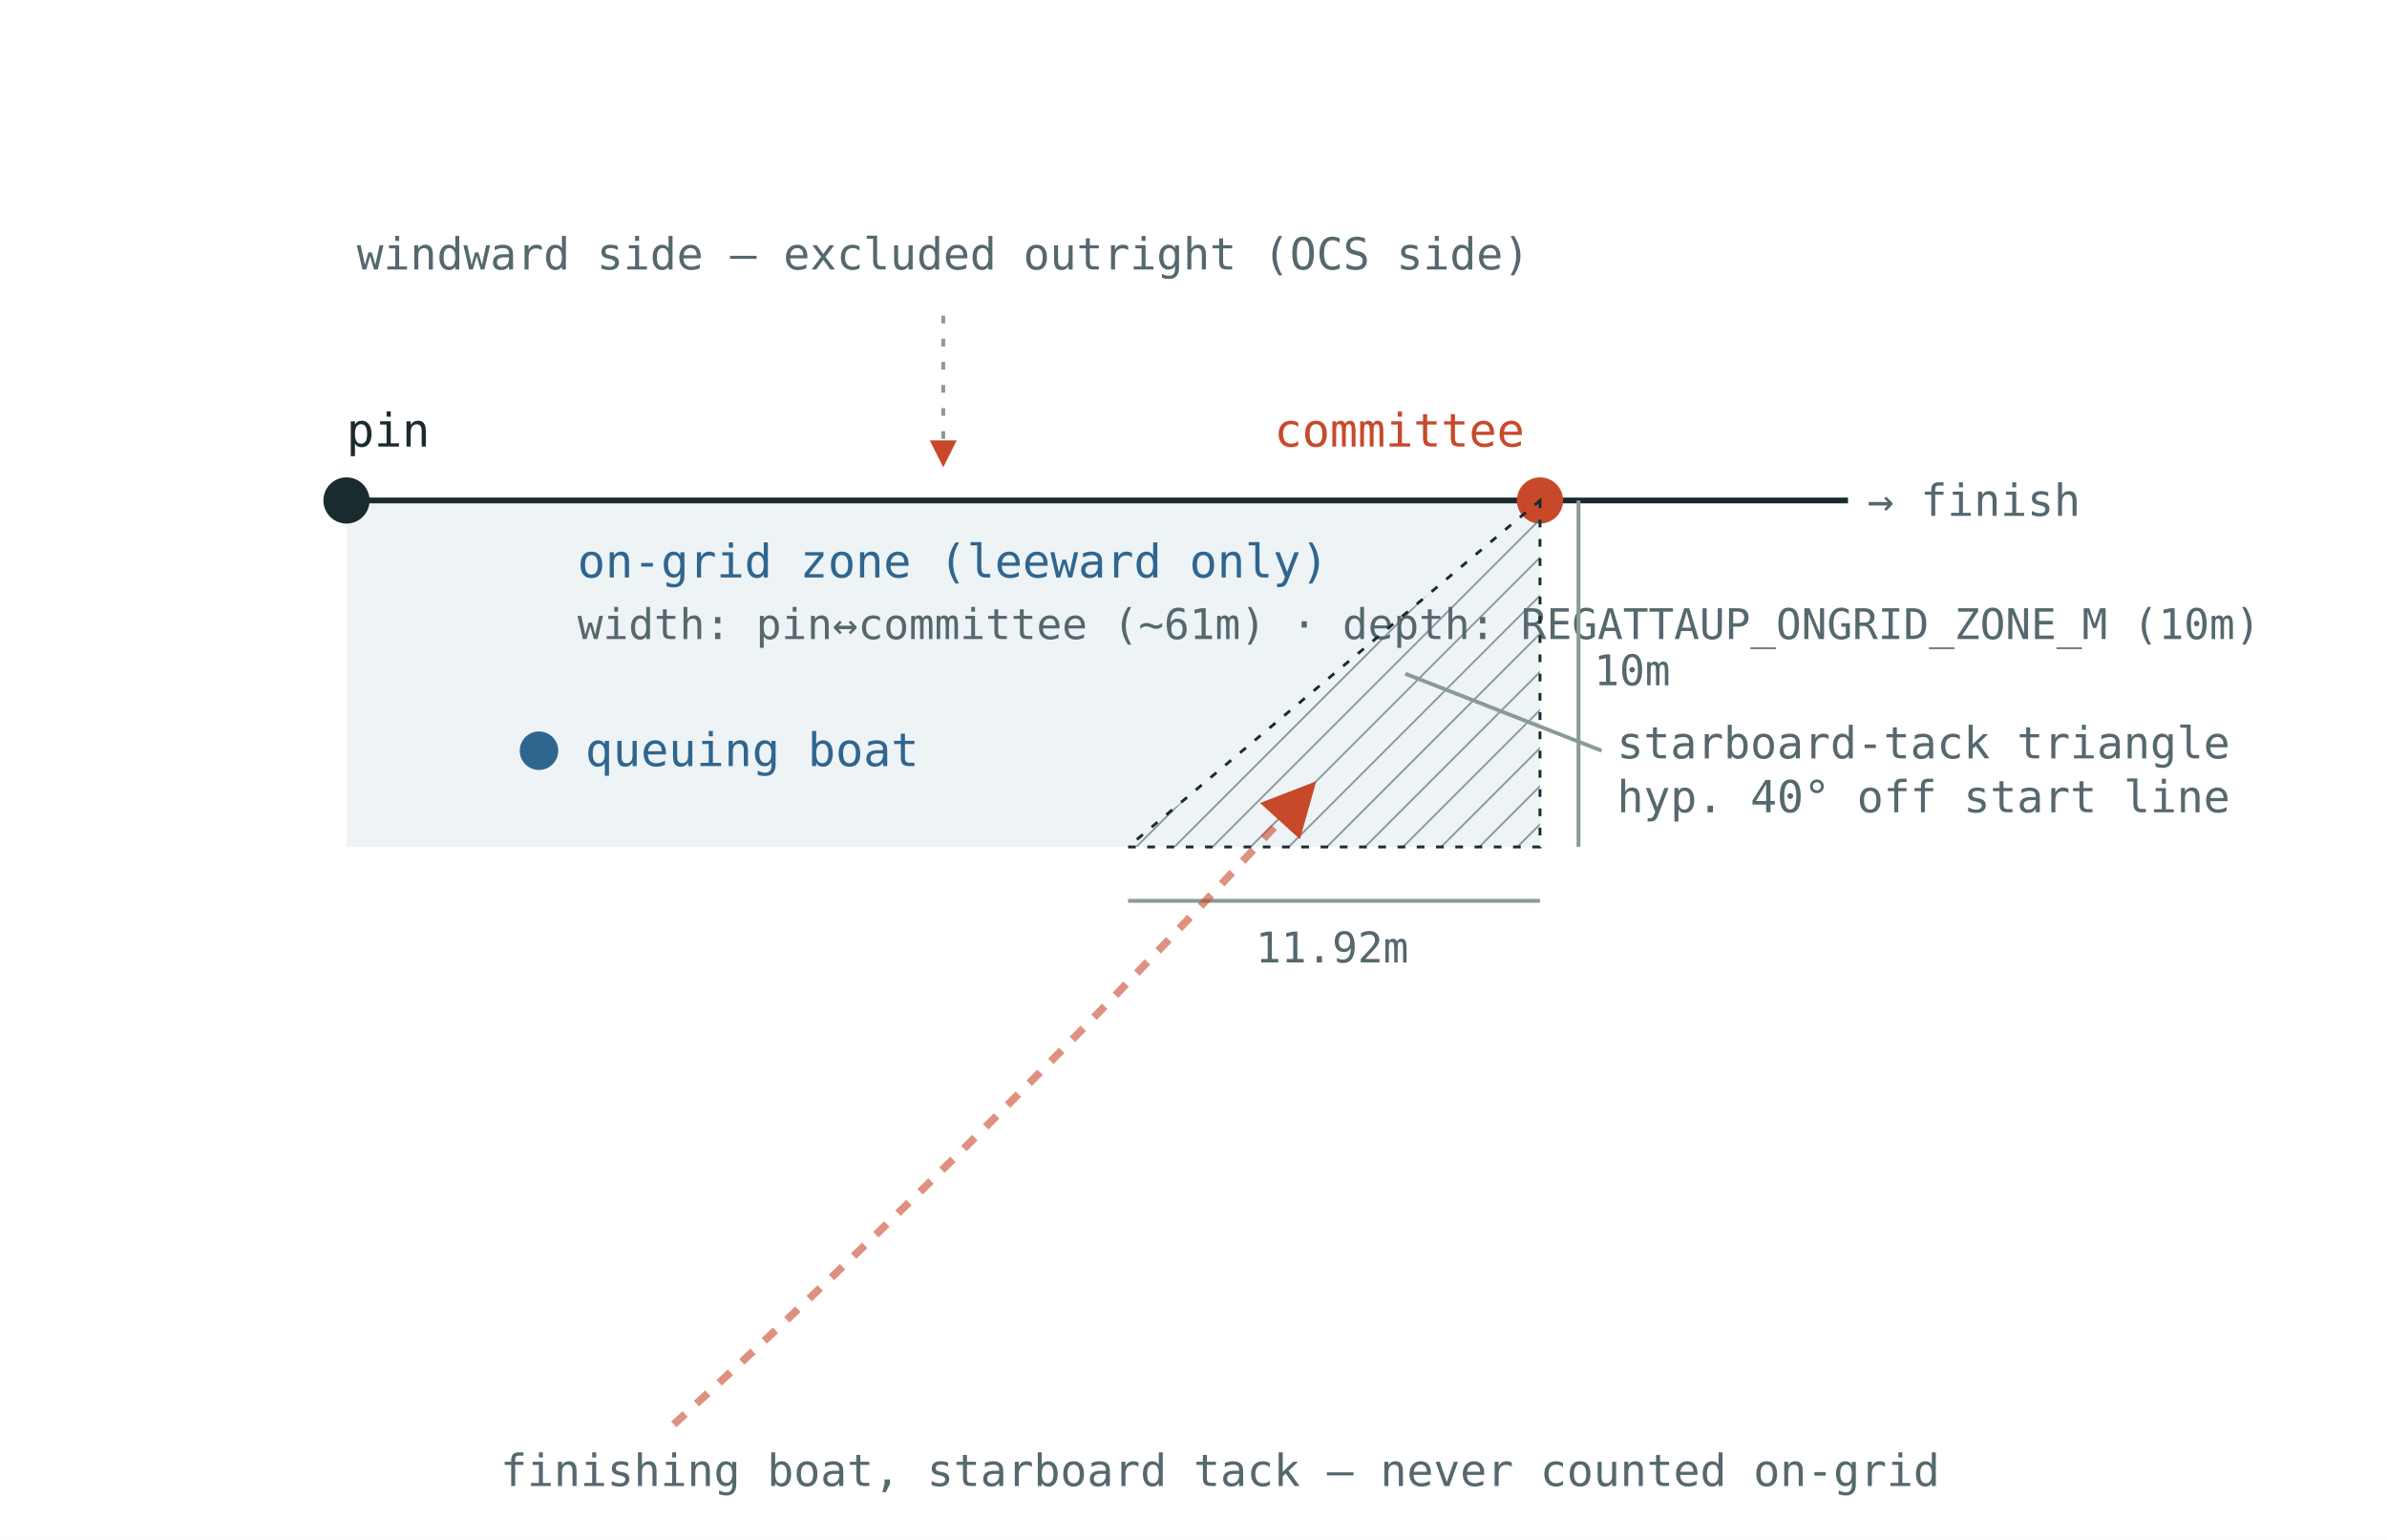
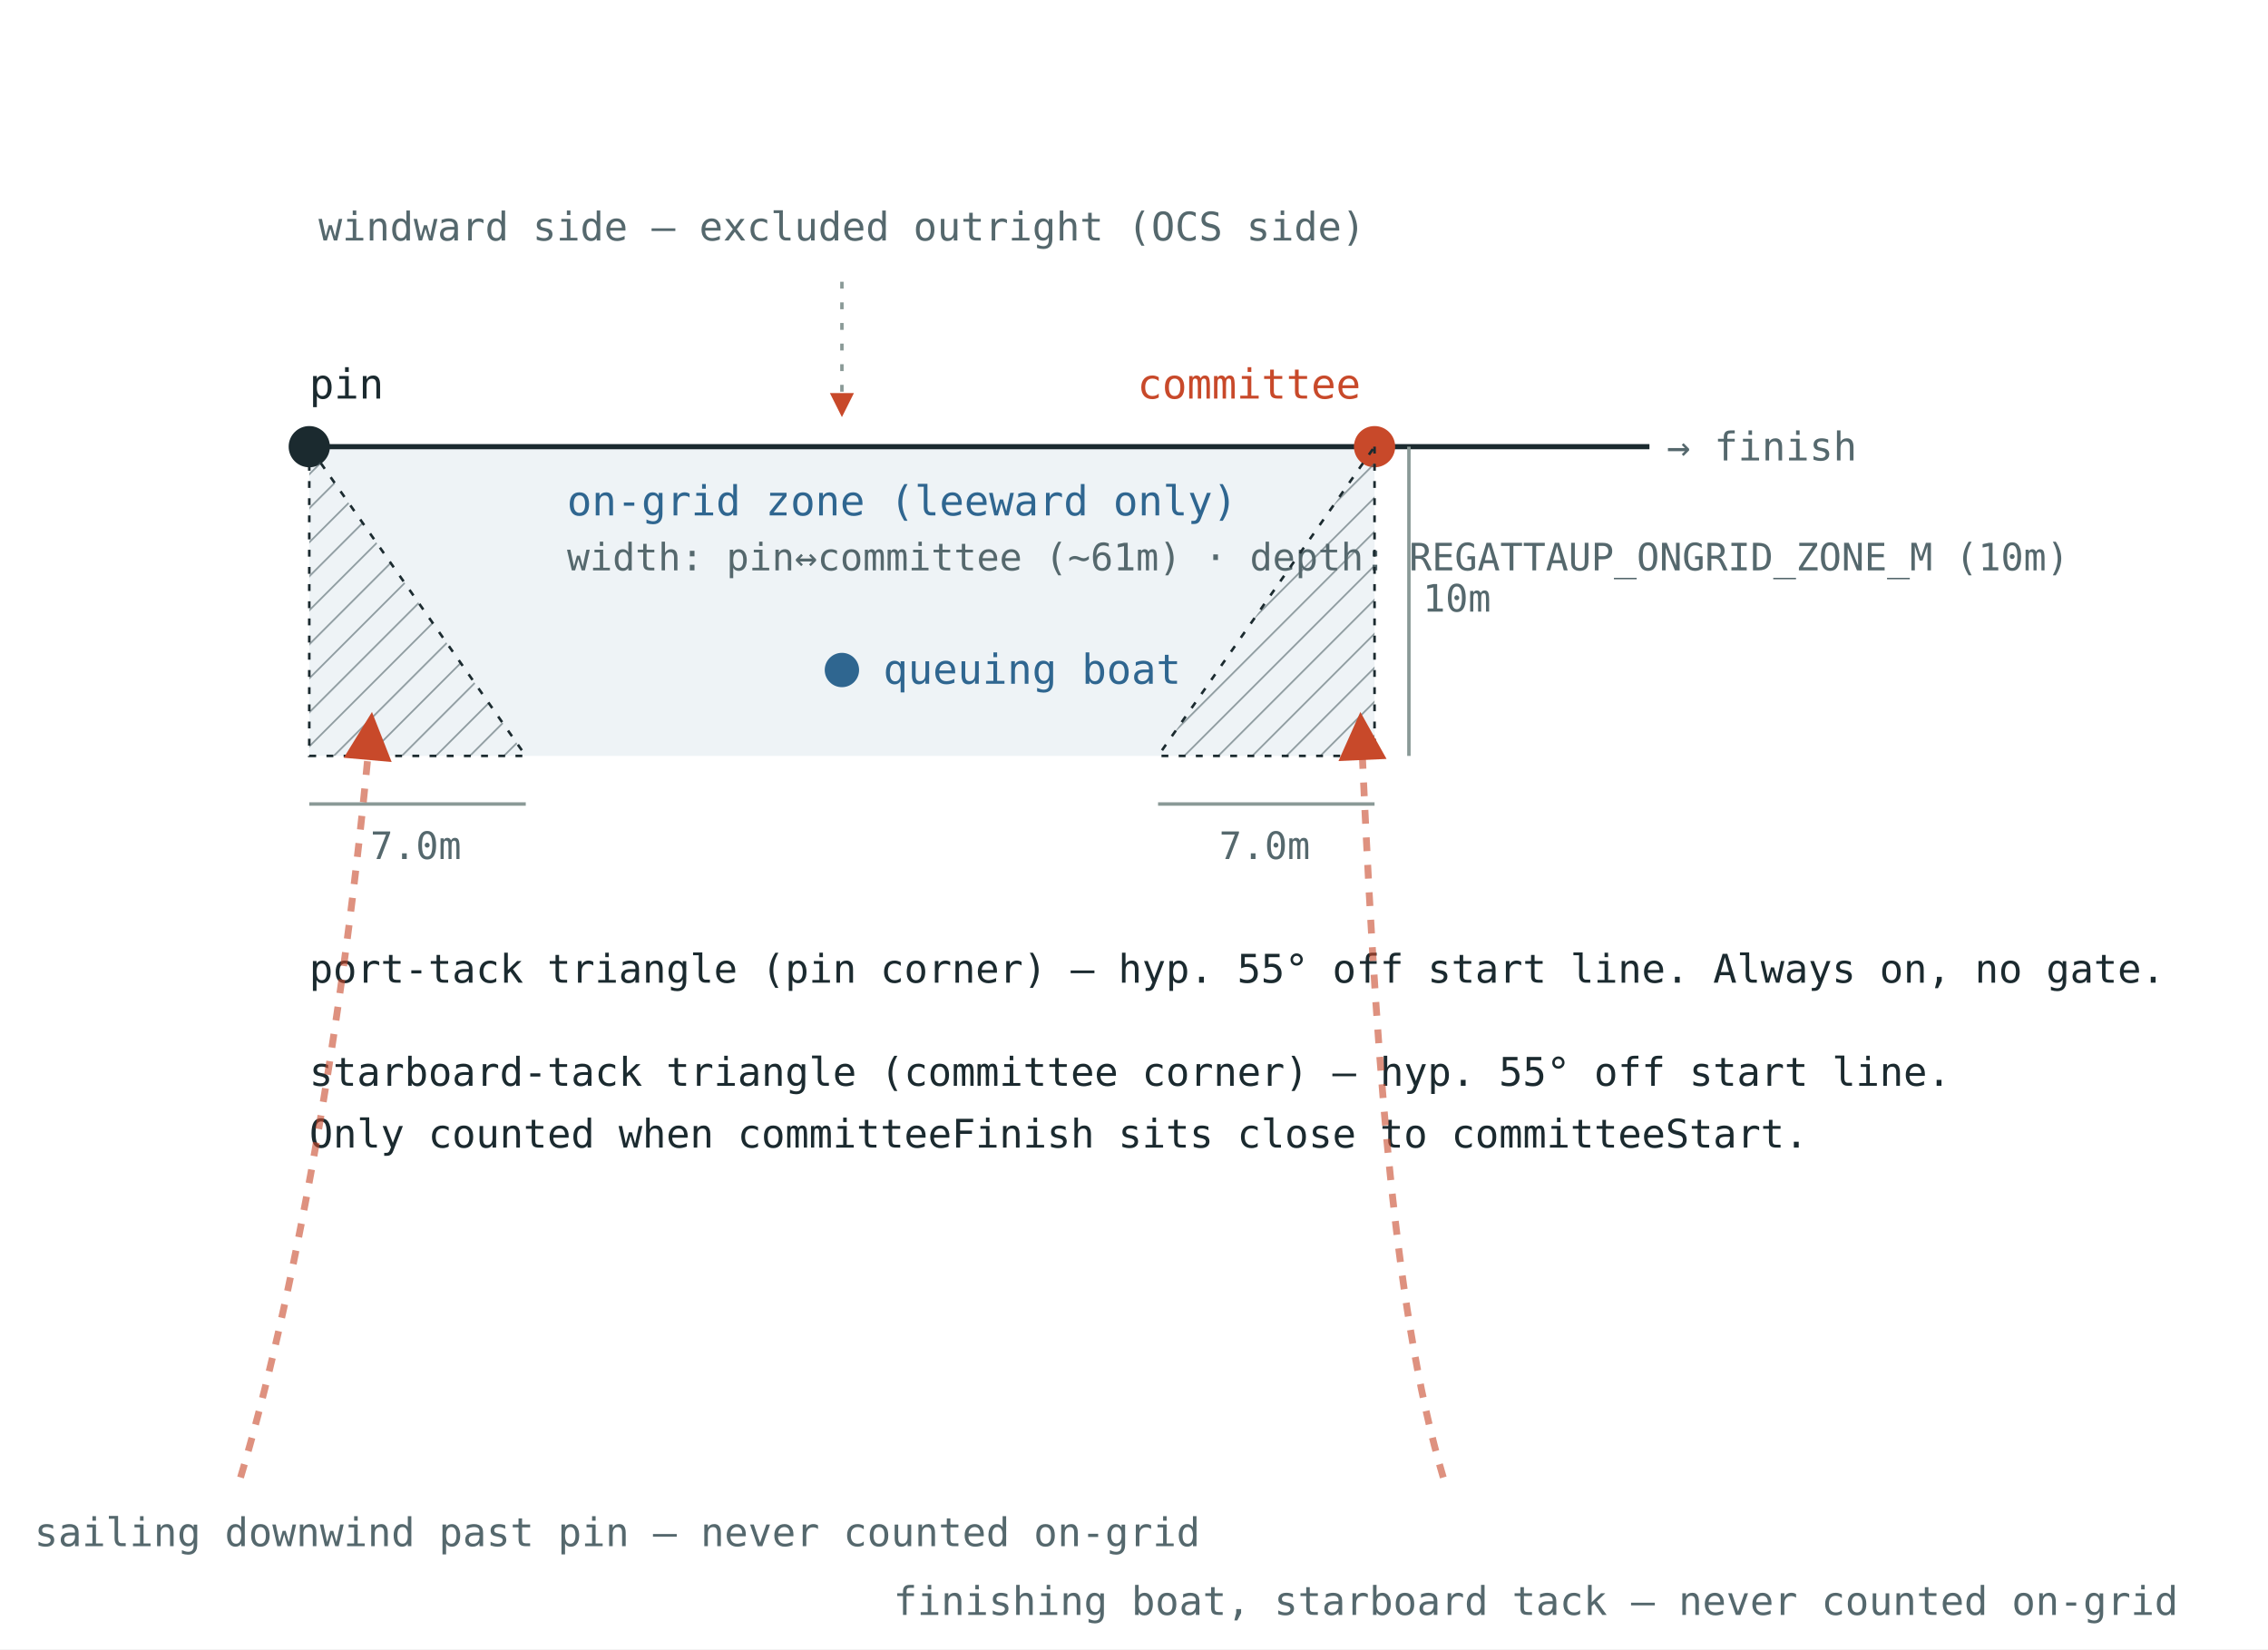
- <svg xmlns="http://www.w3.org/2000/svg" viewBox="0 0 620 400" role="img" aria-label="The on-grid zone is a box along the leeward side of the pin-to-committee line, with a right triangle cut from the committee corner: hypotenuse starting at committee, running 40 degrees down from the start line to the far edge of the zone, cutting off the entire bottom-right corner of the box.">
+ <svg xmlns="http://www.w3.org/2000/svg" viewBox="0 0 660 480" role="img" aria-label="The on-grid zone is a box along the leeward side of the pin-to-committee line, with a right triangle cut from EACH end: one hypotenuse starting at committee, the other at pin, each running 55 degrees down from the start line to the far edge of the zone, cutting off both bottom corners of the box.">
  <defs>
    <marker id="arrow" viewBox="0 0 10 10" refX="8" refY="5" markerWidth="7" markerHeight="7" orient="auto-start-reverse">
      <path d="M0,0 L10,5 L0,10 z" fill="#c8492a" />
    </marker>
    <pattern id="hatch" width="7" height="7" patternTransform="rotate(45)" patternUnits="userSpaceOnUse">
      <line x1="0" y1="0" x2="0" y2="7" stroke="#55686d" stroke-width="1" opacity="0.6" />
    </pattern>
  </defs>
-   <rect width="620" height="400" fill="#ffffff" />
+   <rect width="660" height="480" fill="#ffffff" />
  <rect x="90" y="130" width="310" height="90" fill="#2f669014" />
-   <text x="150" y="150" font-family="ui-monospace, Consolas, monospace" font-size="12" fill="#2f6690">on-grid zone (leeward only)</text>
-   <text x="150" y="166" font-family="ui-monospace, Consolas, monospace" font-size="11" fill="#55686d">width: pin↔committee (~61m) · depth: REGATTAUP_ONGRID_ZONE_M (10m)</text>
+   <text x="165" y="150" font-family="ui-monospace, Consolas, monospace" font-size="12" fill="#2f6690">on-grid zone (leeward only)</text>
+   <text x="165" y="166" font-family="ui-monospace, Consolas, monospace" font-size="11" fill="#55686d">width: pin↔committee (~61m) · depth: REGATTAUP_ONGRID_ZONE_M (10m)</text>
  <text x="245" y="70" text-anchor="middle" font-family="ui-monospace, Consolas, monospace" font-size="11.5" fill="#55686d">windward side — excluded outright (OCS side)</text>
  <line x1="245" y1="82" x2="245" y2="120" stroke="#8a9a97" stroke-width="1" stroke-dasharray="2 4" marker-end="url(#arrow)" />
  <line x1="90" y1="130" x2="480" y2="130" stroke="#1b2a2f" stroke-width="1.5" />
  <text x="485" y="134" font-family="ui-monospace, Consolas, monospace" font-size="11.5" fill="#55686d">→ finish</text>
  <circle cx="90" cy="130" r="6" fill="#1b2a2f" />
  <circle cx="400" cy="130" r="6" fill="#c8492a" />
  <text x="90" y="116" font-family="ui-monospace, Consolas, monospace" font-size="12" fill="#1b2a2f">pin</text>
  <text x="396" y="116" text-anchor="end" font-family="ui-monospace, Consolas, monospace" font-size="12" fill="#c8492a">committee</text>
-   <path d="M 400,130 L 400,220 L 293,220 Z" fill="url(#hatch)" stroke="#1b2a2f" stroke-width="0.75" stroke-dasharray="2 3" />
-   <line x1="365" y1="175" x2="416" y2="195" stroke="#8a9a97" stroke-width="1" />
-   <text x="420" y="197" font-family="ui-monospace, Consolas, monospace" font-size="11.5" fill="#55686d">starboard-tack triangle</text>
-   <text x="420" y="211" font-family="ui-monospace, Consolas, monospace" font-size="11.5" fill="#55686d">hyp. 40° off start line</text>
+   <path d="M 400,130 L 400,220 L 337,220 Z" fill="url(#hatch)" stroke="#1b2a2f" stroke-width="0.75" stroke-dasharray="2 3" />
+   <path d="M 90,130 L 90,220 L 153,220 Z" fill="url(#hatch)" stroke="#1b2a2f" stroke-width="0.75" stroke-dasharray="2 3" />
+   <circle cx="245" cy="195" r="5" fill="#2f6690" />
+   <text x="257" y="199" font-family="ui-monospace, Consolas, monospace" font-size="12" fill="#2f6690">queuing boat</text>
  <line x1="410" y1="130" x2="410" y2="220" stroke="#8a9a97" stroke-width="1" />
  <text x="414" y="178" font-family="ui-monospace, Consolas, monospace" font-size="11" fill="#55686d">10m</text>
-   <line x1="293" y1="234" x2="400" y2="234" stroke="#8a9a97" stroke-width="1" />
-   <text x="346" y="250" text-anchor="middle" font-family="ui-monospace, Consolas, monospace" font-size="11" fill="#55686d">11.92m</text>
-   <path d="M 175,370 C 230,320 290,260 340,205" fill="none" stroke="#c8492a99" stroke-width="2" stroke-dasharray="4 4" marker-end="url(#arrow)" />
-   <text x="130" y="386" font-family="ui-monospace, Consolas, monospace" font-size="11.5" fill="#55686d">finishing boat, starboard tack — never counted on-grid</text>
-   <circle cx="140" cy="195" r="5" fill="#2f6690" />
-   <text x="152" y="199" font-family="ui-monospace, Consolas, monospace" font-size="12" fill="#2f6690">queuing boat</text>
+   <line x1="337" y1="234" x2="400" y2="234" stroke="#8a9a97" stroke-width="1" />
+   <text x="368" y="250" text-anchor="middle" font-family="ui-monospace, Consolas, monospace" font-size="11" fill="#55686d">7.0m</text>
+   <line x1="90" y1="234" x2="153" y2="234" stroke="#8a9a97" stroke-width="1" />
+   <text x="121" y="250" text-anchor="middle" font-family="ui-monospace, Consolas, monospace" font-size="11" fill="#55686d">7.0m</text>
+   <text x="90" y="286" font-family="ui-monospace, Consolas, monospace" font-size="11.5" fill="#1b2a2f">port-tack triangle (pin corner) — hyp. 55° off start line. Always on, no gate.</text>
+   <text x="90" y="316" font-family="ui-monospace, Consolas, monospace" font-size="11.5" fill="#1b2a2f">starboard-tack triangle (committee corner) — hyp. 55° off start line.</text>
+   <text x="90" y="334" font-family="ui-monospace, Consolas, monospace" font-size="11.5" fill="#1b2a2f">Only counted when committeeFinish sits close to committeeStart.</text>
+   <path d="M 70,430 C 85,380 100,300 108,210" fill="none" stroke="#c8492a99" stroke-width="2" stroke-dasharray="4 4" marker-end="url(#arrow)" />
+   <text x="10" y="450" font-family="ui-monospace, Consolas, monospace" font-size="11.5" fill="#55686d">sailing downwind past pin — never counted on-grid</text>
+   <path d="M 420,430 C 405,380 400,300 396,210" fill="none" stroke="#c8492a99" stroke-width="2" stroke-dasharray="4 4" marker-end="url(#arrow)" />
+   <text x="260" y="470" font-family="ui-monospace, Consolas, monospace" font-size="11.5" fill="#55686d">finishing boat, starboard tack — never counted on-grid</text>
</svg>
